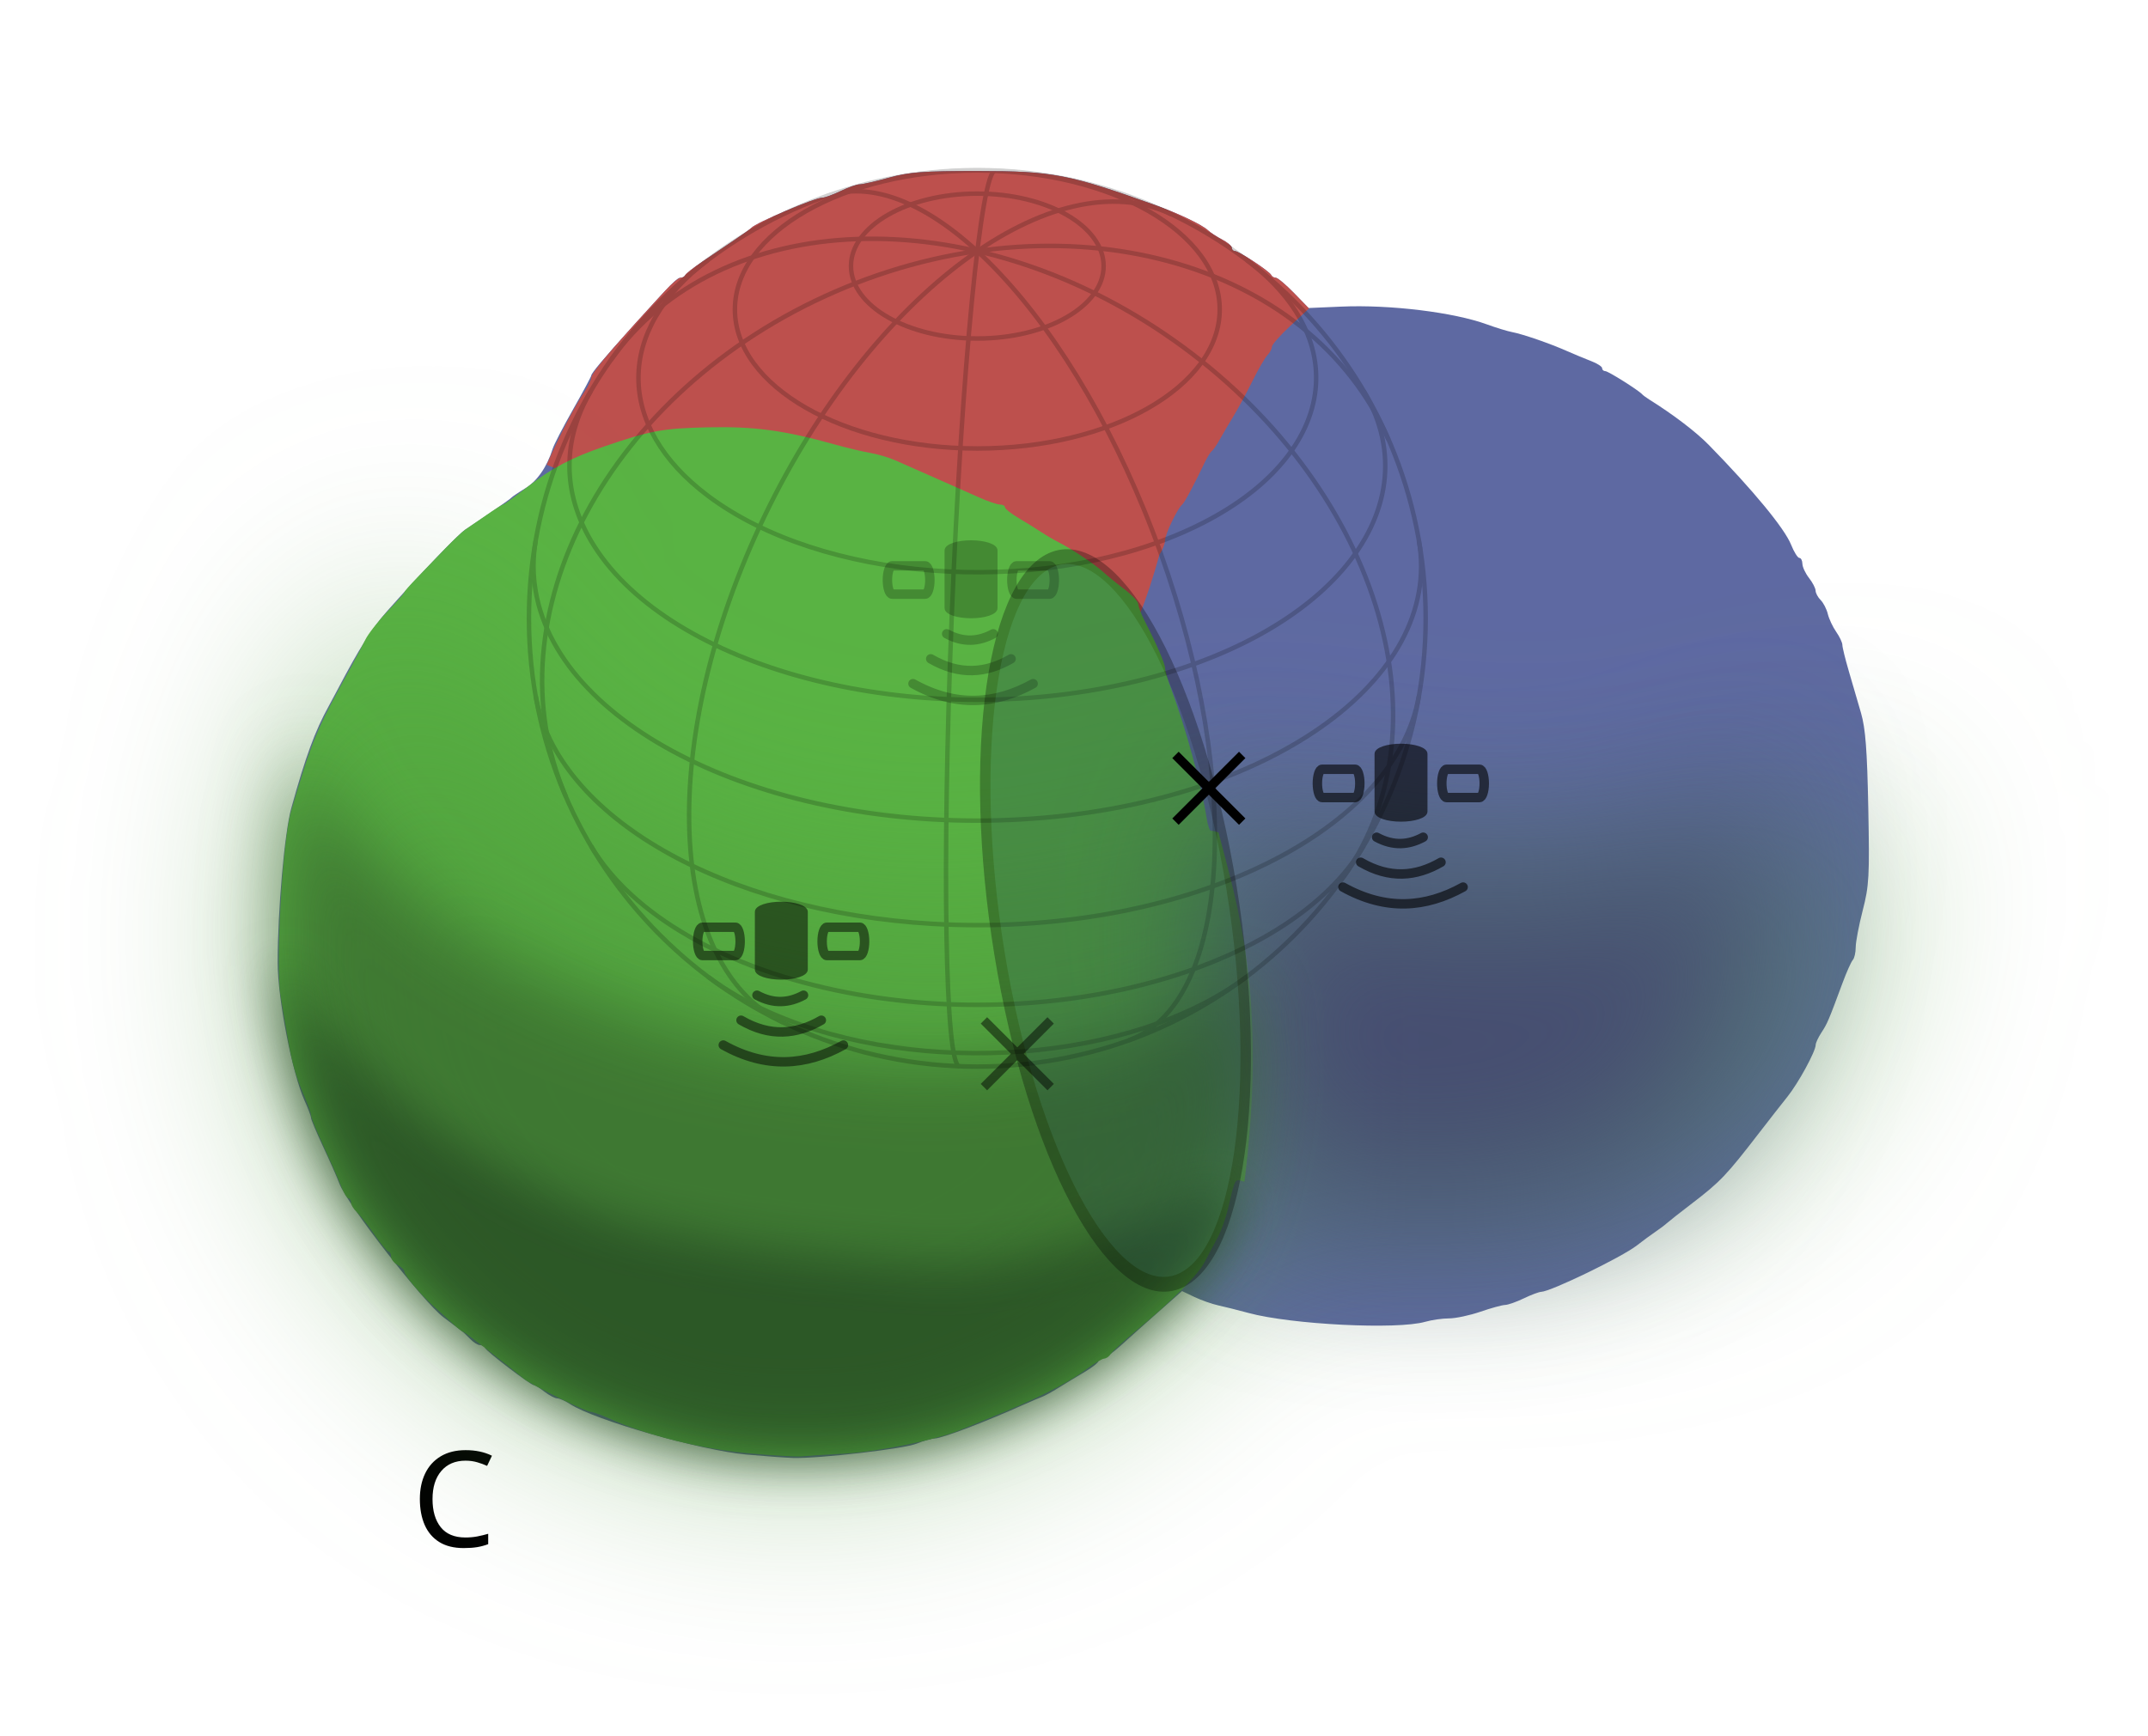
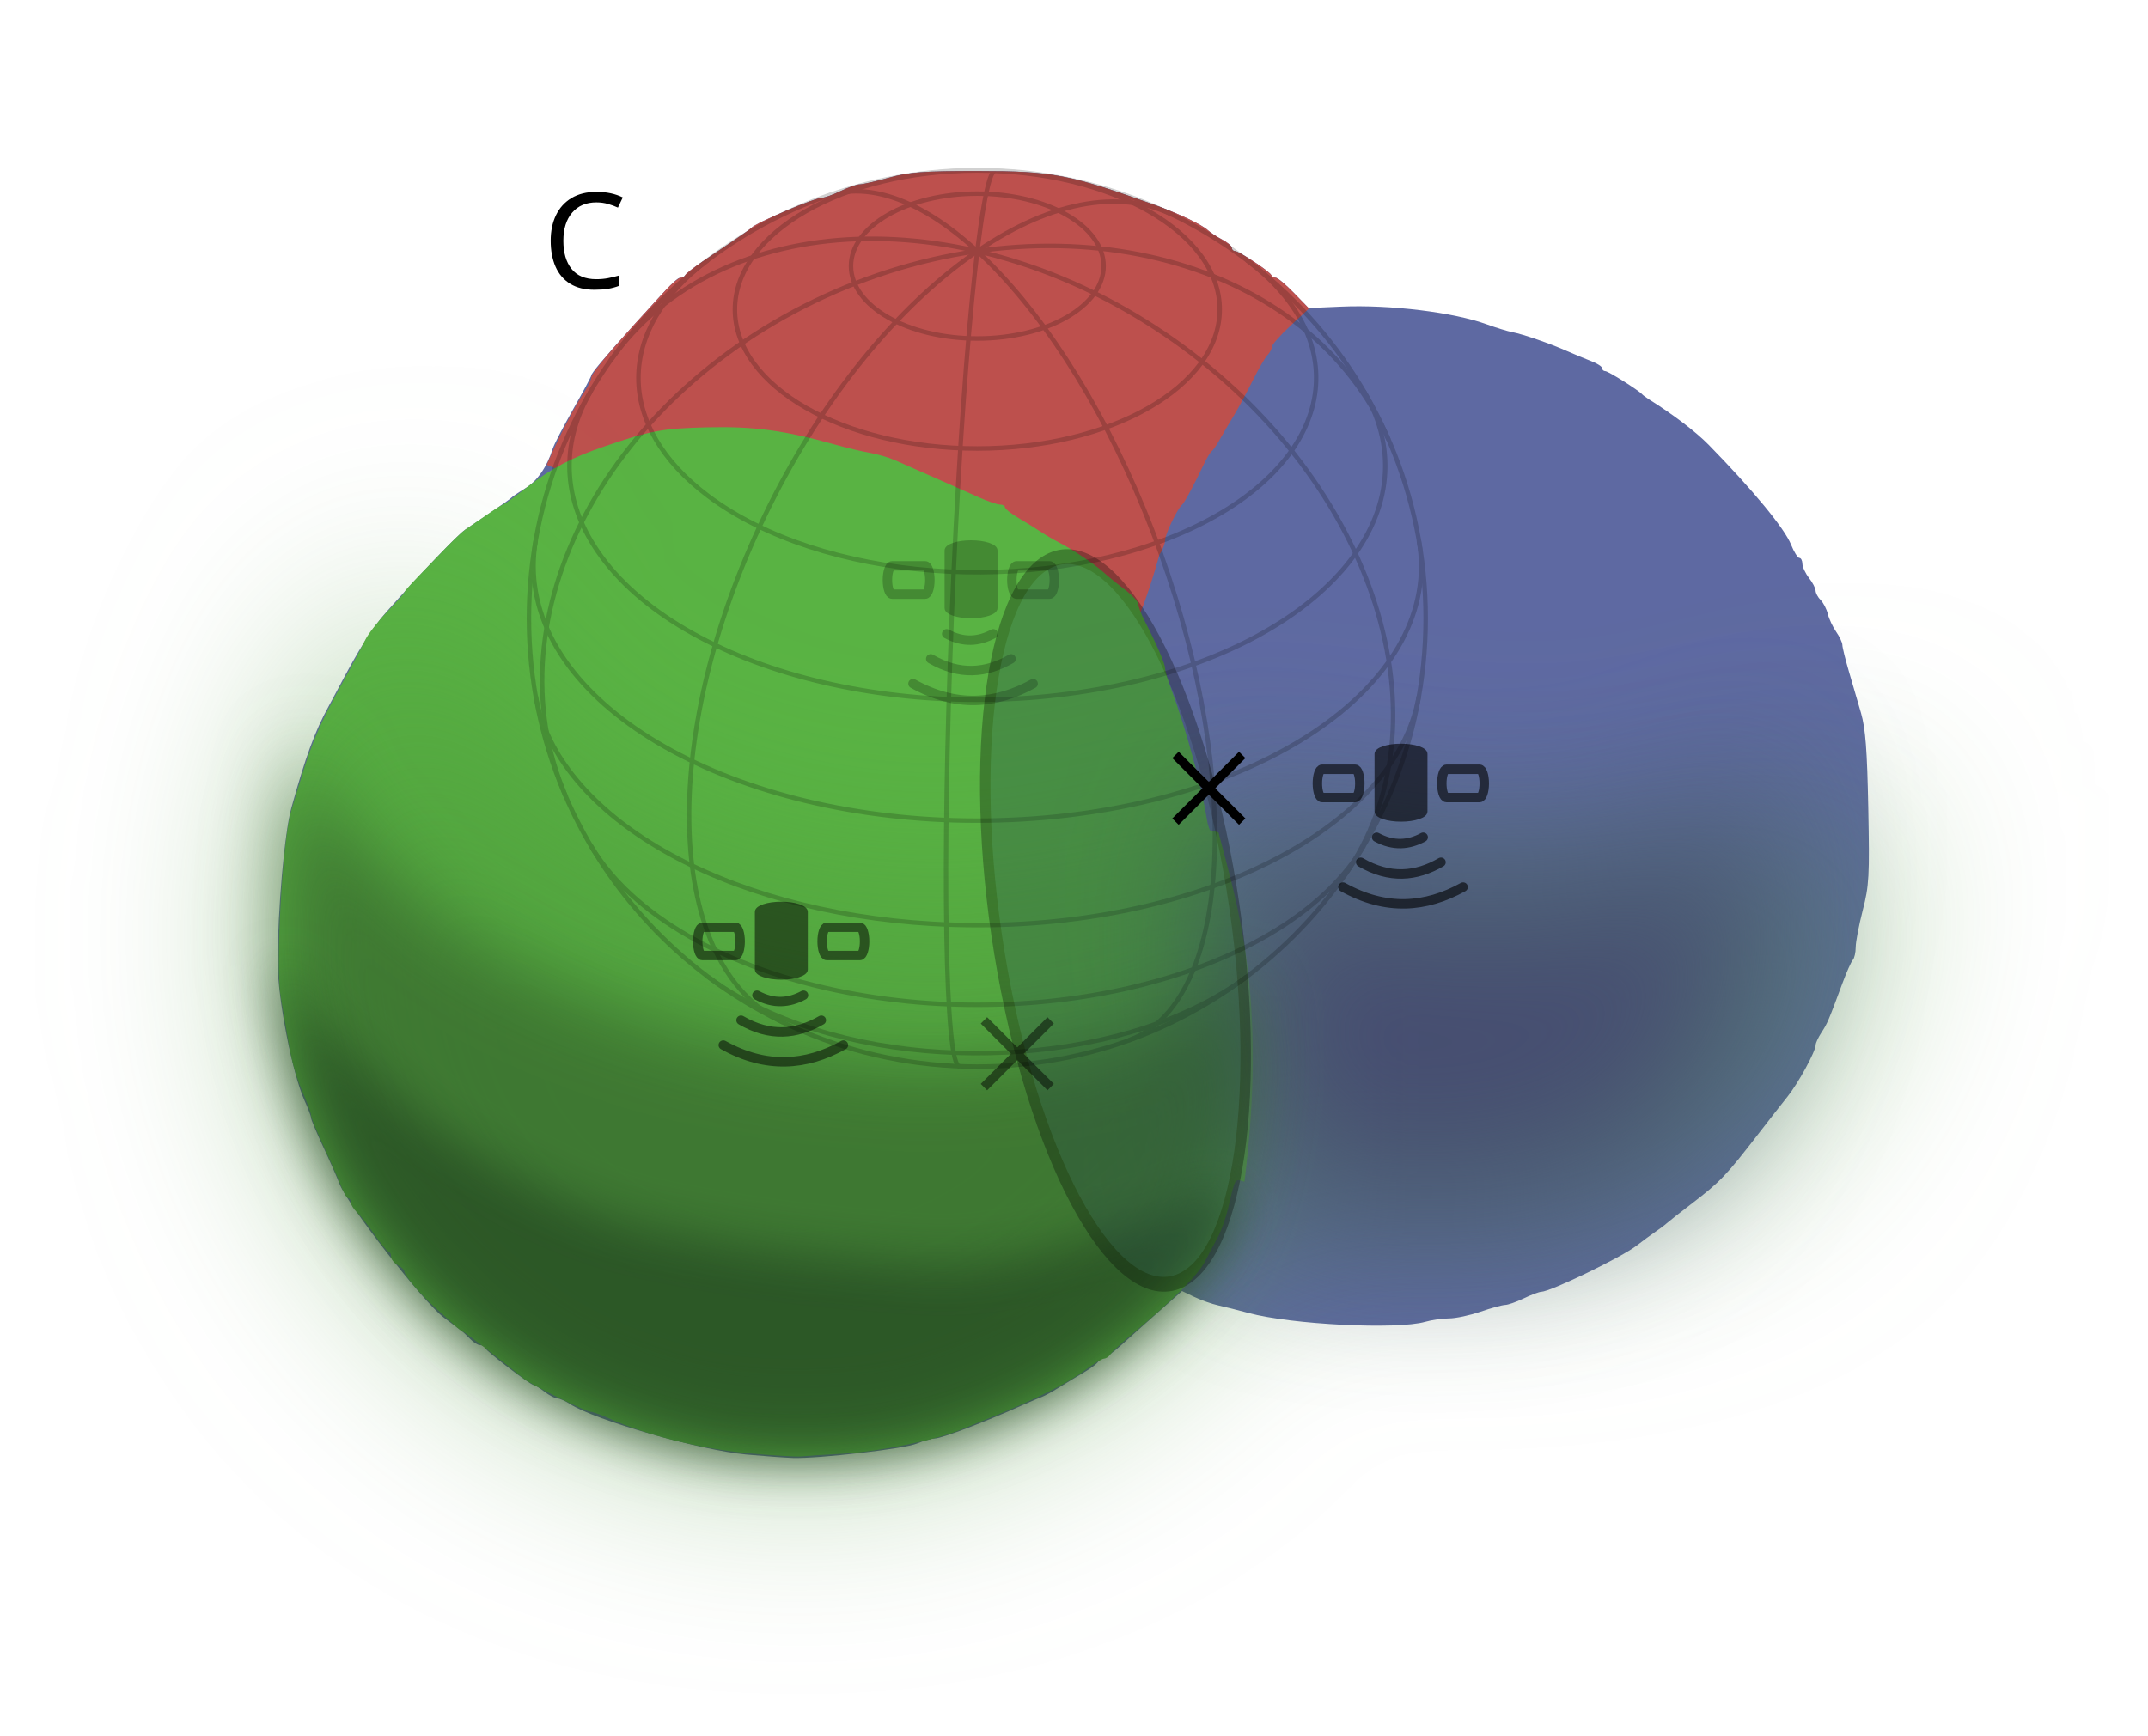
<svg xmlns="http://www.w3.org/2000/svg" width="643.829" height="520.25" id="svg2" version="1.1">
  <defs id="defs4">
    <marker orient="auto" refY="0" refX="0" id="Arrow1Lstart" style="overflow:visible">
      <path id="path3973" d="M 0,0 5,-5 -12.5,0 5,5 0,0 z" style="fill-rule:evenodd;stroke:#000000;stroke-width:1pt" transform="matrix(0.8,0,0,0.8,10,0)" />
    </marker>
    <marker orient="auto" refY="0" refX="0" id="Arrow1Lstart-4" style="overflow:visible">
      <path id="path3973-5" d="M 0,0 5,-5 -12.5,0 5,5 0,0 z" style="fill-rule:evenodd;stroke:#000000;stroke-width:1pt" transform="matrix(0.8,0,0,0.8,10,0)" />
    </marker>
    <marker orient="auto" refY="0" refX="0" id="Arrow1Lstart-7" style="overflow:visible">
      <path id="path3973-6" d="M 0,0 5,-5 -12.5,0 5,5 0,0 z" style="fill-rule:evenodd;stroke:#000000;stroke-width:1pt" transform="matrix(0.8,0,0,0.8,10,0)" />
    </marker>
    <filter id="filter3935" color-interpolation-filters="sRGB">
      <feGaussianBlur id="feGaussianBlur3937" stdDeviation="2" in="SourceAlpha" result="result0" />
      <feComposite id="feComposite3939" in2="result0" result="result3" operator="arithmetic" in="SourceGraphic" k2="1" k3="10" k1="0" k4="0" />
      <feComposite id="feComposite3941" in2="result3" operator="in" in="result3" result="result4" />
    </filter>
    <filter id="filter3927" color-interpolation-filters="sRGB">
      <feGaussianBlur id="feGaussianBlur3929" stdDeviation="2" in="SourceAlpha" result="result0" />
      <feComposite id="feComposite3931" in2="result0" result="result3" operator="arithmetic" in="SourceGraphic" k2="1" k3="10" k1="0" k4="0" />
      <feComposite id="feComposite3933" in2="result3" operator="in" in="result3" result="result4" />
    </filter>
    <filter id="filter3919" color-interpolation-filters="sRGB">
      <feGaussianBlur id="feGaussianBlur3921" stdDeviation="2" in="SourceAlpha" result="result0" />
      <feComposite id="feComposite3923" in2="result0" result="result3" operator="arithmetic" in="SourceGraphic" k2="1" k3="10" k1="0" k4="0" />
      <feComposite id="feComposite3925" in2="result3" operator="in" in="result3" result="result4" />
    </filter>
    <filter id="filter3908" color-interpolation-filters="sRGB">
      <feGaussianBlur id="feGaussianBlur3910" stdDeviation="2" in="SourceAlpha" result="result0" />
      <feComposite id="feComposite3912" in2="result0" result="result3" operator="arithmetic" in="SourceGraphic" k2="1" k3="10" k1="0" k4="0" />
      <feComposite id="feComposite3914" in2="result3" operator="in" in="result3" result="result4" />
    </filter>
    <filter id="filter3900" color-interpolation-filters="sRGB">
      <feGaussianBlur id="feGaussianBlur3902" stdDeviation="2" in="SourceAlpha" result="result0" />
      <feComposite id="feComposite3904" in2="result0" result="result3" operator="arithmetic" in="SourceGraphic" k2="1" k3="10" k1="0" k4="0" />
      <feComposite id="feComposite3906" in2="result3" operator="in" in="result3" result="result4" />
    </filter>
    <filter id="filter3866" color-interpolation-filters="sRGB">
      <feGaussianBlur id="feGaussianBlur3868" stdDeviation="2" in="SourceAlpha" result="result0" />
      <feComposite id="feComposite3870" in2="result0" result="result3" operator="arithmetic" in="SourceGraphic" k2="1" k3="10" k1="0" k4="0" />
      <feComposite id="feComposite3872" in2="result3" operator="in" in="result3" result="result4" />
    </filter>
    <marker orient="auto" refY="0" refX="0" id="Arrow1Lstart-1" style="overflow:visible">
      <path id="path3973-8" d="M 0,0 5,-5 -12.5,0 5,5 0,0 z" style="fill-rule:evenodd;stroke:#000000;stroke-width:1pt" transform="matrix(0.8,0,0,0.8,10,0)" />
    </marker>
    <filter id="filter3866-7" color-interpolation-filters="sRGB">
      <feGaussianBlur id="feGaussianBlur3868-4" stdDeviation="2" in="SourceAlpha" result="result0" />
      <feComposite id="feComposite3870-2" in2="result0" result="result3" operator="arithmetic" in="SourceGraphic" k2="1" k3="10" k1="0" k4="0" />
      <feComposite id="feComposite3872-7" in2="result3" operator="in" in="result3" result="result4" />
    </filter>
    <filter id="filter3919-7" color-interpolation-filters="sRGB">
      <feGaussianBlur id="feGaussianBlur3921-9" stdDeviation="2" in="SourceAlpha" result="result0" />
      <feComposite id="feComposite3923-3" in2="result0" result="result3" operator="arithmetic" in="SourceGraphic" k2="1" k3="10" k1="0" k4="0" />
      <feComposite id="feComposite3925-1" in2="result3" operator="in" in="result3" result="result4" />
    </filter>
    <filter id="filter3927-9" color-interpolation-filters="sRGB">
      <feGaussianBlur id="feGaussianBlur3929-8" stdDeviation="2" in="SourceAlpha" result="result0" />
      <feComposite id="feComposite3931-6" in2="result0" result="result3" operator="arithmetic" in="SourceGraphic" k2="1" k3="10" k1="0" k4="0" />
      <feComposite id="feComposite3933-5" in2="result3" operator="in" in="result3" result="result4" />
    </filter>
    <filter id="filter3935-0" color-interpolation-filters="sRGB">
      <feGaussianBlur id="feGaussianBlur3937-2" stdDeviation="2" in="SourceAlpha" result="result0" />
      <feComposite id="feComposite3939-8" in2="result0" result="result3" operator="arithmetic" in="SourceGraphic" k2="1" k3="10" k1="0" k4="0" />
      <feComposite id="feComposite3941-6" in2="result3" operator="in" in="result3" result="result4" />
    </filter>
    <filter id="filter3908-0" color-interpolation-filters="sRGB">
      <feGaussianBlur id="feGaussianBlur3910-2" stdDeviation="2" in="SourceAlpha" result="result0" />
      <feComposite id="feComposite3912-4" in2="result0" result="result3" operator="arithmetic" in="SourceGraphic" k2="1" k3="10" k1="0" k4="0" />
      <feComposite id="feComposite3914-8" in2="result3" operator="in" in="result3" result="result4" />
    </filter>
    <filter id="filter3900-6" color-interpolation-filters="sRGB">
      <feGaussianBlur id="feGaussianBlur3902-5" stdDeviation="2" in="SourceAlpha" result="result0" />
      <feComposite id="feComposite3904-0" in2="result0" result="result3" operator="arithmetic" in="SourceGraphic" k2="1" k3="10" k1="0" k4="0" />
      <feComposite id="feComposite3906-9" in2="result3" operator="in" in="result3" result="result4" />
    </filter>
    <marker orient="auto" refY="0" refX="0" id="Arrow1Lstart-6" style="overflow:visible">
      <path id="path3973-1" d="M 0,0 5,-5 -12.5,0 5,5 0,0 z" style="fill-rule:evenodd;stroke:#000000;stroke-width:1pt" transform="matrix(0.8,0,0,0.8,10,0)" />
    </marker>
    <filter id="filter8289" x="-0.154" width="1.309" y="-0.245" height="1.491" color-interpolation-filters="sRGB">
      <feGaussianBlur stdDeviation="30.657" id="feGaussianBlur8291" />
    </filter>
    <filter id="filter8321" x="-0.091" width="1.182" y="-0.125" height="1.251" color-interpolation-filters="sRGB">
      <feGaussianBlur stdDeviation="10.962" id="feGaussianBlur8323" />
    </filter>
    <filter id="filter8329" x="-0.06" width="1.12" y="-0.115" height="1.23" color-interpolation-filters="sRGB">
      <feGaussianBlur stdDeviation="7.126" id="feGaussianBlur8331" />
    </filter>
    <filter id="filter8349" x="-0.314" width="1.628" y="-0.474" height="1.948" color-interpolation-filters="sRGB">
      <feGaussianBlur stdDeviation="25.838" id="feGaussianBlur8351" />
    </filter>
  </defs>
  <g id="layer1" transform="translate(-25.10006,-194.3638)">
-     <flowRoot xml:space="preserve" id="flowRoot4361" style="font-size:40px;font-style:normal;font-weight:normal;line-height:125%;letter-spacing:0px;word-spacing:0px;fill:#000000;fill-opacity:1;stroke:none;font-family:Sans" transform="translate(211.7233,120.3415)">
+     <flowRoot xml:space="preserve" id="flowRoot4361" style="font-size:40px;font-style:normal;font-weight:normal;line-height:125%;letter-spacing:0px;word-spacing:0px;fill:#000000;fill-opacity:1;stroke:none;font-family:Sans" transform="translate(49.46506,494.8876)">
      <flowRegion id="flowRegion4363">
        <rect id="rect4365" width="49.718" height="84.138" x="51.63" y="73.3" />
      </flowRegion>
      <flowPara id="flowPara4367">A</flowPara>
    </flowRoot>
    <flowRoot xml:space="preserve" id="flowRoot4369" style="font-size:40px;font-style:normal;font-weight:normal;line-height:125%;letter-spacing:0px;word-spacing:0px;fill:#000000;fill-opacity:1;stroke:none;font-family:Sans" transform="translate(-87.88988,200.1185)">
      <flowRegion id="flowRegion4371">
        <rect id="rect4373" width="63.104" height="78.401" x="653.983" y="96.246" />
      </flowRegion>
      <flowPara id="flowPara4375">B</flowPara>
    </flowRoot>
-     <text xml:space="preserve" style="font-size:40px;font-style:normal;font-weight:normal;line-height:125%;letter-spacing:0px;word-spacing:0px;fill:#000000;fill-opacity:1;stroke:none;font-family:Sans" x="148.509" y="658.083" id="text4377">
-       <tspan id="tspan4379" x="148.509" y="658.083">C</tspan>
+     <text xml:space="preserve" style="font-size:40px;font-style:normal;font-weight:normal;line-height:125%;letter-spacing:0px;word-spacing:0px;fill:#000000;fill-opacity:1;stroke:none;font-family:Sans" x="187.721" y="280.833" id="text4377">
+       <tspan id="tspan4379" x="187.721" y="280.833">C</tspan>
    </text>
    <path id="path8281" d="m 248.82,630.451 c -13.775,-1.247 -45.544,-10.341 -52.851,-15.129 -1.418,-0.929 -3.157,-1.699 -3.863,-1.712 -0.707,-0.012 -2.41,-0.902 -3.785,-1.978 -1.375,-1.076 -2.814,-1.966 -3.197,-1.978 -1.006,-0.032 -14.24,-10.115 -14.636,-11.151 -0.183,-0.479 -0.871,-0.871 -1.528,-0.871 -0.657,0 -1.938,-0.787 -2.846,-1.75 -0.909,-0.963 -2.246,-2.2 -2.973,-2.75 -0.727,-0.55 -3.02,-2.269 -5.096,-3.82 -5.997,-4.481 -28.93,-33.926 -31.211,-40.074 -0.634,-1.708 -2.809,-6.65 -4.833,-10.981 -2.024,-4.331 -3.68,-8.274 -3.68,-8.761 0,-0.487 -0.866,-2.794 -1.925,-5.125 -3.675,-8.094 -8.075,-30.652 -8.075,-41.394 0,-15.74 2.049,-38.98 4.087,-46.345 4.228,-15.284 7.123,-23.178 11.183,-30.5 0.61,-1.1 1.936,-3.575 2.946,-5.5 6.15,-11.718 10.053,-17.907 14.386,-22.811 9.547,-10.806 21.469,-23.252 23.649,-24.689 6.077,-4.007 13.333,-9.03 13.749,-9.518 0.275,-0.323 2.201,-1.621 4.281,-2.885 3.51,-2.133 6.493,-6.461 8.151,-11.825 0.379,-1.226 3.137,-6.551 6.128,-11.834 2.992,-5.282 5.439,-9.839 5.439,-10.127 0,-0.691 3.706,-5.091 12.379,-14.698 11.851,-13.127 13.315,-14.612 14.405,-14.612 0.577,0 1.199,-0.356 1.382,-0.791 0.183,-0.435 2.471,-2.235 5.083,-4 2.612,-1.765 6.888,-4.648 9.5,-6.407 2.612,-1.759 4.975,-3.453 5.25,-3.763 1.329,-1.503 19.044,-9.038 21.248,-9.038 0.757,0 3.24,-0.9 5.516,-2 2.277,-1.1 4.842,-2 5.7,-2 0.859,0 4.809,-0.9 8.778,-2 6.091,-1.688 10.263,-1.998 26.737,-1.987 22.364,0.015 27.197,0.944 53.02,10.196 6.955,2.492 14.102,5.902 15.845,7.559 0.74,0.703 2.652,1.955 4.25,2.781 1.598,0.826 2.905,1.941 2.905,2.477 0,0.536 0.427,0.974 0.95,0.974 1.179,0 10.427,6.126 10.883,7.209 0.183,0.435 0.786,0.791 1.339,0.791 0.553,0 2.991,2.042 5.417,4.539 l 4.411,4.539 9.75,-0.422 c 14.711,-0.637 33.723,1.683 43.75,5.34 2.75,1.003 6.125,2.036 7.5,2.295 3.213,0.607 11.378,3.429 16.5,5.704 2.2,0.977 5.463,2.333 7.25,3.012 1.788,0.68 3.25,1.631 3.25,2.114 0,0.483 0.427,0.879 0.95,0.879 0.872,0 9.895,5.674 11.05,6.948 0.275,0.303 1.22,1.002 2.1,1.552 7.203,4.502 14.071,9.739 17.874,13.631 13.295,13.604 22.698,25.011 24.66,29.913 0.871,2.176 1.984,3.956 2.474,3.956 0.49,0 0.901,0.787 0.914,1.75 0.012,0.963 0.902,2.875 1.978,4.25 1.076,1.375 1.966,3.095 1.978,3.821 0.012,0.727 0.697,1.996 1.521,2.82 0.824,0.824 1.79,2.705 2.146,4.179 0.356,1.474 1.482,3.875 2.502,5.334 1.02,1.46 1.854,3.228 1.854,3.929 0,0.701 0.867,4.232 1.927,7.846 1.06,3.614 2.709,9.271 3.664,12.571 1.342,4.633 1.838,11.125 2.177,28.5 0.401,20.481 0.251,23.233 -1.664,30.667 -1.157,4.492 -2.104,9.464 -2.104,11.05 0,1.586 -0.395,3.311 -0.877,3.833 -0.483,0.522 -1.877,3.65 -3.099,6.95 -4.157,11.225 -4.524,12.09 -6.274,14.76 -0.962,1.469 -1.749,3.151 -1.749,3.738 0,1.925 -5.167,11.416 -8.44,15.502 -1.762,2.2 -5.631,7.15 -8.598,11 -9.698,12.586 -11.57,14.553 -19.963,20.969 -3.575,2.733 -7.007,5.433 -7.627,6 -0.62,0.567 -2.133,1.706 -3.363,2.531 -1.23,0.825 -3.749,2.68 -5.599,4.122 -4.494,3.503 -25.793,13.831 -28.69,13.912 -0.671,0.019 -3.02,0.903 -5.22,1.966 -2.2,1.063 -4.717,1.947 -5.593,1.966 -0.876,0.019 -4.209,0.934 -7.407,2.034 -3.197,1.1 -7.433,2 -9.413,2 -1.98,0 -5.172,0.455 -7.093,1.011 -8.383,2.426 -40.13,0.844 -52.993,-2.642 -3.025,-0.82 -7.075,-1.835 -9,-2.256 -1.925,-0.421 -5.171,-1.563 -7.213,-2.536 l -3.713,-1.77 -7.178,6.346 c -3.948,3.491 -9.027,8.028 -11.287,10.084 -2.26,2.056 -4.672,3.743 -5.359,3.75 -0.688,0.007 -1.25,0.38 -1.25,0.828 0,0.449 -1.855,1.911 -4.121,3.25 -2.267,1.339 -5.754,3.456 -7.75,4.705 -1.996,1.249 -4.304,2.51 -5.129,2.802 -0.825,0.292 -3.3,1.343 -5.5,2.334 -11.275,5.083 -24.435,10.092 -26.511,10.092 -0.959,0 -3.424,0.702 -5.476,1.559 -3.697,1.545 -29.316,4.509 -37.013,4.282 -2.2,-0.065 -8.5,-0.525 -14,-1.023 z" style="fill:#5e69a2" />
    <path id="path8279" d="m 188.963,333.714 c 4.098,-9.308 8.158,-17.131 11.567,-22.291 0.985,-1.49 1.79,-3.251 1.79,-3.914 0,-0.662 2.794,-4.393 6.209,-8.29 5.851,-6.677 7.572,-8.587 16.078,-17.836 1.897,-2.062 3.92,-3.75 4.497,-3.75 0.577,0 1.199,-0.356 1.382,-0.791 0.183,-0.435 2.471,-2.235 5.083,-4 2.612,-1.765 6.888,-4.648 9.5,-6.407 2.612,-1.759 4.975,-3.453 5.25,-3.763 1.329,-1.503 19.044,-9.038 21.248,-9.038 0.757,0 3.24,-0.9 5.516,-2 2.277,-1.1 4.842,-2 5.7,-2 0.859,0 4.809,-0.9 8.778,-2 6.091,-1.688 10.263,-1.998 26.737,-1.987 22.364,0.015 27.197,0.944 53.02,10.196 6.955,2.492 14.102,5.902 15.845,7.559 0.74,0.703 2.652,1.955 4.25,2.781 1.598,0.826 2.905,1.941 2.905,2.477 0,0.536 0.427,0.974 0.95,0.974 1.179,0 10.427,6.126 10.883,7.209 0.183,0.435 0.786,0.791 1.339,0.791 0.553,0 3.021,2.073 5.484,4.607 l 4.478,4.607 -5.567,5.181 c -3.062,2.85 -5.567,5.694 -5.567,6.321 0,0.627 -0.587,1.735 -1.305,2.462 -0.718,0.727 -2.756,4.246 -4.529,7.821 -1.773,3.575 -4.324,8.3 -5.669,10.5 -1.345,2.2 -3.195,5.35 -4.111,7 -0.916,1.65 -2.002,3.225 -2.414,3.5 -0.411,0.275 -1.491,2.075 -2.4,4 -2.786,5.902 -5.776,11.474 -6.441,12 -1.381,1.093 -5.132,8.886 -5.132,10.664 0,1.04 -0.748,2.959 -1.662,4.264 C 341.593,473.36 280.425,370.266 188.963,333.714 z" style="fill:#bd504d" />
    <path id="path8277" d="m 249.82,630.101 c -14.648,-1.332 -30.809,-5.36 -42.277,-10.537 -2.352,-1.062 -4.827,-1.937 -5.5,-1.946 -1.404,-0.017 -17.885,-8.191 -19.891,-9.865 -5.259,-4.39 -17.827,-14.121 -18.238,-14.121 -0.277,0 -1.583,-1.012 -2.901,-2.25 -1.318,-1.238 -3.926,-3.615 -5.795,-5.282 -4.089,-3.649 -8.898,-9.343 -8.898,-10.535 0,-0.474 -0.9,-1.344 -2,-1.932 -1.1,-0.589 -2,-1.73 -2,-2.535 0,-0.806 -0.338,-1.486 -0.75,-1.512 -0.412,-0.026 -2.325,-2.331 -4.25,-5.124 -1.925,-2.792 -4.287,-5.796 -5.25,-6.675 -0.963,-0.879 -1.75,-2.174 -1.75,-2.876 0,-0.703 -0.34,-1.278 -0.756,-1.278 -0.416,0 -1.336,-1.462 -2.045,-3.25 -1.243,-3.133 -2.393,-5.753 -7.039,-16.027 -1.188,-2.627 -2.16,-5.22 -2.16,-5.761 0,-0.541 -0.83,-2.892 -1.845,-5.223 -2.647,-6.081 -3.878,-10.352 -5.113,-17.739 -0.598,-3.575 -1.565,-9.262 -2.15,-12.637 -1.564,-9.028 0.57,-46.681 3.137,-55.363 6.457,-21.831 7.375,-24.041 18.08,-43.5 1.513,-2.75 3.398,-6.35 4.189,-8 0.791,-1.65 3.748,-5.43 6.571,-8.399 2.823,-2.969 5.132,-5.592 5.132,-5.828 0,-0.236 1.688,-2.166 3.75,-4.289 2.062,-2.123 5.828,-6.025 8.367,-8.672 2.539,-2.647 5.306,-5.262 6.148,-5.812 0.842,-0.55 3.624,-2.462 6.183,-4.25 2.559,-1.788 4.868,-3.25 5.131,-3.25 0.263,0 3.495,-2.341 7.182,-5.202 7.387,-5.733 13.19,-8.797 23.147,-12.222 13.796,-4.745 17.516,-5.431 31.093,-5.732 13.866,-0.307 22.897,0.917 38,5.149 3.575,1.002 8.3,2.125 10.5,2.497 2.2,0.372 5.575,1.36 7.5,2.197 3.497,1.52 8.957,3.933 16.5,7.293 2.2,0.98 6.15,2.735 8.777,3.901 2.627,1.166 5.44,2.119 6.25,2.119 0.81,0 1.473,0.367 1.473,0.816 0,0.449 1.852,1.911 4.116,3.25 2.264,1.339 5.301,3.222 6.75,4.185 1.449,0.963 3.759,2.318 5.134,3.012 3.883,1.959 11.122,6.772 13.421,8.925 1.143,1.07 3.977,3.379 6.298,5.129 2.32,1.751 4.233,3.797 4.25,4.547 0.017,0.75 0.871,3 1.897,5 3.645,7.101 6.134,12.874 6.134,14.226 0,0.754 0.851,3.63 1.891,6.39 4.187,11.117 9.011,28.751 10.601,38.755 0.327,2.055 0.912,3.671 1.301,3.591 0.389,-0.08 1.382,0.152 2.207,0.515 5.718,21.881 14.674,49.364 7.786,104.677 -3,-0.905 -2.704,-1.386 -4.91,7.981 -0.713,3.025 -2.177,7.075 -3.254,9 -1.077,1.925 -2.75,5.075 -3.717,7 -1.936,3.853 -9.624,11.585 -20.404,20.522 -3.85,3.192 -7.36,6.405 -7.8,7.14 -0.44,0.735 -1.34,1.367 -2,1.403 -0.66,0.036 -3.225,1.595 -5.7,3.463 -5.252,3.964 -15.116,8.889 -29,14.479 -3.025,1.218 -6.895,2.8 -8.599,3.515 -6.847,2.873 -24.54,6.47 -34.468,7.007 -5.738,0.311 -11.558,0.69 -12.933,0.842 -1.375,0.152 -8.35,-0.255 -15.5,-0.905 z" style="fill:#59b343" />
    <path id="path8275" d="m 249.82,630.101 c -14.648,-1.332 -30.809,-5.36 -42.277,-10.537 -2.352,-1.062 -4.827,-1.937 -5.5,-1.946 -1.404,-0.017 -17.885,-8.191 -19.891,-9.865 -5.259,-4.39 -17.827,-14.121 -18.238,-14.121 -0.277,0 -1.583,-1.012 -2.901,-2.25 -1.318,-1.238 -3.926,-3.615 -5.795,-5.282 -4.089,-3.649 -8.898,-9.343 -8.898,-10.535 0,-0.474 -0.9,-1.344 -2,-1.932 -1.1,-0.589 -2,-1.73 -2,-2.535 0,-0.806 -0.338,-1.486 -0.75,-1.512 -0.412,-0.026 -2.325,-2.331 -4.25,-5.124 -1.925,-2.792 -4.287,-5.796 -5.25,-6.675 -0.963,-0.879 -1.75,-2.174 -1.75,-2.876 0,-0.703 -0.34,-1.278 -0.756,-1.278 -0.416,0 -1.336,-1.462 -2.045,-3.25 -1.243,-3.133 -2.393,-5.753 -7.039,-16.027 -1.188,-2.627 -2.16,-5.22 -2.16,-5.761 0,-0.541 -0.83,-2.892 -1.845,-5.223 -2.647,-6.081 -3.878,-10.352 -5.113,-17.739 -0.598,-3.575 -1.565,-9.262 -2.15,-12.637 -1.571,-9.067 0.57,-46.698 3.15,-55.363 5.963,-20.03 8.269,-25.887 14.567,-37 1.403,-2.475 3.867,-7.005 5.477,-10.067 2.728,-5.189 7.87,-11.831 14.938,-19.295 12.982,-13.711 17.163,-17.933 16.476,-16.638 -0.438,0.825 -1.553,2.4 -2.479,3.5 -6.596,7.842 -9.388,18.682 -7.537,29.27 1.114,6.372 5.757,17.342 7.645,18.064 0.48,0.183 0.872,0.908 0.872,1.609 0,1.551 16.351,18.557 17.842,18.557 0.582,0 1.419,0.57 1.859,1.267 0.44,0.697 4.175,3.463 8.3,6.147 4.125,2.684 8.719,5.714 10.21,6.733 1.49,1.019 3.29,1.863 4,1.875 0.71,0.012 2.415,0.902 3.79,1.978 1.375,1.076 3.175,1.967 4,1.982 0.825,0.014 2.973,0.924 4.774,2.022 1.801,1.098 3.758,1.996 4.349,1.996 0.591,0 2.493,0.647 4.226,1.438 8.069,3.682 26.553,8.882 45.151,12.702 9.757,2.004 13.994,2.264 37.5,2.298 24.462,0.036 27.269,-0.143 36.5,-2.327 11.681,-2.764 18.694,-5.179 27,-9.296 12.26,-6.077 15.506,-8.727 14.868,-12.134 -0.343,-1.828 -0.278,-1.885 0.401,-0.357 0.445,1.003 1.125,1.803 1.51,1.777 0.385,-0.026 1.268,0.167 1.961,0.427 1.583,0.595 9.84,2.959 15.761,4.513 34.838,9.143 64.622,11.995 99,9.482 10.725,-0.784 21.975,-2.117 25,-2.963 3.025,-0.845 6.485,-1.542 7.688,-1.549 6.44,-0.035 27.823,-9.026 34.721,-14.599 1.7,-1.373 4.1,-3.266 5.335,-4.205 1.234,-0.939 3.013,-3.254 3.953,-5.145 l 1.709,-3.437 0.87,3.357 c 2.15,8.298 -0.576,39.181 -4.46,50.517 -2.279,6.652 -3.916,11.102 -4.782,13 -0.502,1.1 -2.548,5.825 -4.547,10.5 -1.999,4.675 -4.051,8.928 -4.56,9.45 -0.509,0.522 -0.926,1.585 -0.926,2.361 0,3.059 -11.926,16.067 -19,20.726 -2.475,1.63 -4.983,3.413 -5.574,3.963 -0.591,0.55 -3.516,2.066 -6.5,3.37 -2.984,1.303 -7.226,3.166 -9.426,4.139 -4.004,1.77 -16.166,4.939 -26.5,6.905 -17.309,3.293 -46.5,3.36 -66.5,0.153 -3.3,-0.529 -9.6,-1.476 -14,-2.104 -8.29,-1.183 -15.034,-2.533 -19.714,-3.944 -3,-0.905 -2.704,-1.386 -4.91,7.981 -0.713,3.025 -2.177,7.075 -3.254,9 -1.077,1.925 -2.75,5.075 -3.717,7 -1.936,3.853 -9.624,11.585 -20.404,20.522 -3.85,3.192 -7.36,6.405 -7.8,7.14 -0.44,0.735 -1.34,1.367 -2,1.403 -0.66,0.036 -3.225,1.595 -5.7,3.463 -5.252,3.964 -15.116,8.889 -29,14.479 -3.025,1.218 -6.895,2.8 -8.599,3.515 -6.847,2.873 -24.54,6.47 -34.468,7.007 -5.738,0.311 -11.558,0.69 -12.933,0.842 -1.375,0.152 -8.35,-0.255 -15.5,-0.905 z M 188.054,336.509 c 0.678,-0.683 1.485,-0.991 1.793,-0.683 0.308,0.308 -0.247,0.867 -1.233,1.243 -1.425,0.543 -1.54,0.428 -0.56,-0.56 z m 8.267,-4.269 c 0,-0.216 0.698,-0.661 1.552,-0.989 0.89,-0.341 1.291,-0.174 0.941,0.393 -0.587,0.95 -2.493,1.405 -2.493,0.596 z" style="opacity:0.5;fill:#4a9439;filter:url(#filter8289)" />
    <path id="path8273" d="m 395.909,489.4 c -0.373,-2.347 -1.068,-7.658 -1.545,-11.803 -1.171,-10.192 -3.928,-24.938 -5.538,-29.624 -1.411,-4.105 -1.055,-6.027 0.833,-4.494 1.079,0.876 5.515,2.259 16.661,5.192 34.69,9.13 64.626,11.999 99,9.485 10.725,-0.784 21.975,-2.117 25,-2.963 3.025,-0.845 6.485,-1.542 7.688,-1.549 6.44,-0.035 27.823,-9.026 34.721,-14.599 1.7,-1.373 4.1,-3.266 5.335,-4.205 1.234,-0.939 3.013,-3.254 3.953,-5.145 l 1.709,-3.437 0.87,3.357 c 2.15,8.298 -0.576,39.181 -4.46,50.517 -2.279,6.652 -3.916,11.102 -4.782,13 -0.502,1.1 -2.548,5.825 -4.547,10.5 -1.999,4.675 -4.051,8.928 -4.56,9.45 -0.509,0.522 -0.926,1.585 -0.926,2.361 0,3.059 -11.926,16.067 -19,20.726 -2.475,1.63 -4.983,3.413 -5.574,3.963 -0.591,0.55 -3.516,2.066 -6.5,3.37 -2.984,1.303 -7.226,3.166 -9.426,4.139 -4.004,1.77 -16.166,4.939 -26.5,6.905 -17.309,3.293 -46.5,3.36 -66.5,0.153 -3.3,-0.529 -9.6,-1.476 -14,-2.104 -8.29,-1.183 -15.034,-2.533 -19.714,-3.944 1.736,-33.107 2.181,-47.465 -2.197,-59.253 z" style="fill:#464d71;filter:url(#filter8349)" transform="matrix(0.8556266,0,0,1,56.13617,0)" />
    <path id="path8271" d="m 245.32,623.621 c -4.675,-0.476 -10.3,-1.373 -12.5,-1.993 -2.2,-0.62 -5.575,-1.513 -7.5,-1.984 -4.357,-1.065 -12.162,-3.788 -17.739,-6.187 -2.332,-1.003 -4.602,-1.824 -5.045,-1.824 -1.679,0 -18.879,-8.89 -20.14,-10.41 -0.726,-0.875 -1.677,-1.59 -2.113,-1.59 -0.436,0 -1.843,-0.88 -3.128,-1.955 -1.284,-1.075 -7.06,-5.657 -12.835,-10.181 -5.775,-4.524 -11.162,-9.157 -11.97,-10.295 -0.809,-1.138 -2.496,-3.101 -3.75,-4.364 -1.254,-1.262 -2.28,-2.625 -2.28,-3.028 0,-0.403 -0.787,-1.452 -1.75,-2.331 -0.963,-0.879 -3.325,-3.883 -5.25,-6.675 -1.925,-2.792 -3.837,-5.098 -4.25,-5.124 -0.412,-0.026 -0.75,-0.699 -0.75,-1.497 0,-0.798 -0.567,-1.81 -1.26,-2.25 -1.49,-0.946 -6.74,-8.858 -6.74,-10.157 0,-1.027 -4.415,-11.311 -6.567,-15.297 -0.788,-1.46 -1.433,-3.288 -1.433,-4.062 0,-0.774 -0.853,-3.18 -1.896,-5.346 -1.74,-3.616 -4.386,-14.853 -7.048,-29.938 -1.57,-8.896 0.465,-45.906 2.996,-54.5 1.053,-3.575 2.709,-9.2 3.681,-12.5 l 1.766,-6 0.531,6 c 0.292,3.3 1.305,7.44 2.25,9.2 0.945,1.76 1.719,3.739 1.719,4.397 0,3.665 33.874,37.903 37.5,37.903 0.34,0 2.278,1.334 4.309,2.965 3.251,2.611 13.955,8.773 21.191,12.198 12.502,5.918 19.27,8.836 20.493,8.836 0.8,0 3.378,0.839 5.731,1.864 6.43,2.802 13.745,5.201 18.777,6.158 2.475,0.471 6.75,1.504 9.5,2.296 13.087,3.768 44.911,7.7 62.231,7.688 19.515,-0.013 46.673,-3.831 57.652,-8.104 2.686,-1.045 5.438,-1.901 6.117,-1.901 1.873,0 11.653,-4.125 14.654,-6.182 1.46,-1 3.372,-1.818 4.25,-1.818 0.878,0 1.596,-0.395 1.596,-0.879 0,-0.483 1.388,-1.454 3.085,-2.157 1.697,-0.703 3.743,-1.936 4.548,-2.74 2.143,-2.143 2.809,-0.835 3.367,6.607 l 0.5,6.669 c -0.693,9.206 -0.417,13.605 0.83,5.458 l -1.228,13.271 c -1.7,18.378 -5.332,34.189 -9.136,39.771 -0.937,1.375 -2.002,3.464 -2.368,4.642 -0.365,1.178 -5.298,6.578 -10.96,12 -13.302,12.736 -16.359,15.339 -22.81,19.421 -2.93,1.854 -5.583,3.73 -5.895,4.168 -0.783,1.099 -26.044,12.464 -33.236,14.953 -14.779,5.115 -24.649,6.809 -42.197,7.246 -9.35,0.233 -20.825,0.034 -25.5,-0.442 z" style="opacity:0.629;fill:#335f2a;filter:url(#filter8321)" />
    <path id="path8269" d="m 245.32,631.621 c -33.284,-4.484 -64.927,-19.661 -88.964,-43.165 -17.917,-17.607 -32.148,-39.123 -39.779,-63.155 -4.532,-13.067 -7.591,-26.75 -7.912,-40.615 4.755,-4.77 6.625,14.545 13.61,16.764 11.041,11.664 24.576,25.611 37.966,34.208 21.944,13.531 42.006,24.787 66.149,28.408 26.252,5.746 53.188,7.783 79.913,9.853 22.228,-0.109 44.706,-7.847 66.117,-13.903 7.116,-2.251 24.518,-16.525 20.336,0.064 -8.849,22.432 -28.862,37.704 -48.398,50.522 -27.608,16.322 -60.152,24.096 -92.156,21.339 -2.295,-0.094 -4.588,-0.204 -6.882,-0.321 z" style="opacity:0.616;fill:#20421f;fill-opacity:1;filter:url(#filter8329)" />
    <g id="g3172" transform="matrix(2.445997,0,0,2.442029,825.9269,241.0814)" style="opacity:0.232">
      <g id="g3257" transform="matrix(0.1586181,0,0,0.1586181,-219.7222,42.95594)">
        <g style="display:inline" id="layer3-5">
          <rect ry="12.5" rx="0" y="-3.6933792e-09" x="-3.6934154e-09" height="200" width="200" id="rect7438-4" style="fill:none;stroke:none" />
        </g>
        <g id="g3417" transform="matrix(3.938471,0,0,3.94487,-39.88719,-269.7912)" />
        <rect rx="3.644" ry="10.949" y="46.548" x="102.839" height="21.899" width="32.795" id="rect3193" style="fill:none;stroke:#000000;stroke-width:7.294;stroke-linecap:butt;stroke-linejoin:round;stroke-miterlimit:4;stroke-opacity:1;stroke-dasharray:none;stroke-dashoffset:0;display:inline" />
        <path id="path4605" d="m 52.489,99.155 c 12.897,7.004 24.762,6.051 35.965,0 l 0,0" style="fill:none;stroke:#000000;stroke-width:7.294;stroke-linecap:round;stroke-linejoin:round;stroke-miterlimit:4;stroke-opacity:1;stroke-dasharray:none;display:inline" />
        <path id="path4605-1" d="m 40.178,118.516 c 22.248,12.984 42.716,11.217 62.043,0 l 0,0" style="fill:none;stroke:#000000;stroke-width:7.294;stroke-linecap:round;stroke-linejoin:round;stroke-miterlimit:4;stroke-opacity:1;stroke-dasharray:none;display:inline" />
        <path id="path4605-1-7" d="m 26.465,137.735 c 33.284,18.554 63.905,16.029 92.819,0 l 0,0" style="fill:none;stroke:#000000;stroke-width:7.294;stroke-linecap:round;stroke-linejoin:round;stroke-miterlimit:4;stroke-opacity:1;stroke-dasharray:none;display:inline" />
        <rect transform="matrix(0,1,-1,0,0,0)" rx="6.381" ry="18.988" y="-90.307" x="28.23" height="37.976" width="57.427" id="rect3193-4" style="fill:#000000;stroke:#000000;stroke-width:2.917;stroke-linecap:square;stroke-linejoin:round;stroke-miterlimit:4;stroke-opacity:1;stroke-dasharray:none;display:inline" />
        <rect transform="scale(-1,1)" style="fill:none;stroke:#000000;stroke-width:7.294;stroke-linecap:butt;stroke-linejoin:round;stroke-miterlimit:4;stroke-opacity:1;stroke-dasharray:none;stroke-dashoffset:0;display:inline" id="rect5243" width="32.795" height="21.899" x="-39.506" y="46.548" ry="10.949" rx="3.644" />
      </g>
    </g>
    <g id="g3172-4" transform="matrix(2.445997,0,0,2.442029,954.7995,302.066)" style="opacity:0.6">
      <g id="g3257-6" transform="matrix(0.1586181,0,0,0.1586181,-219.7222,42.95594)">
        <g style="display:inline" id="layer3-5-0">
          <rect ry="12.5" rx="0" y="-3.6933792e-09" x="-3.6934154e-09" height="200" width="200" id="rect7438-4-6" style="fill:none;stroke:none" />
        </g>
        <g id="g3417-6" transform="matrix(3.938471,0,0,3.94487,-39.88719,-269.7912)" />
        <rect rx="3.644" ry="10.949" y="46.548" x="102.839" height="21.899" width="32.795" id="rect3193-1" style="fill:none;stroke:#000000;stroke-width:7.294;stroke-linecap:butt;stroke-linejoin:round;stroke-miterlimit:4;stroke-opacity:1;stroke-dasharray:none;stroke-dashoffset:0;display:inline" />
        <path id="path4605-8" d="m 52.489,99.155 c 12.897,7.004 24.762,6.051 35.965,0 l 0,0" style="fill:none;stroke:#000000;stroke-width:7.294;stroke-linecap:round;stroke-linejoin:round;stroke-miterlimit:4;stroke-opacity:1;stroke-dasharray:none;display:inline" />
        <path id="path4605-1-4" d="m 40.178,118.516 c 22.248,12.984 42.716,11.217 62.043,0 l 0,0" style="fill:none;stroke:#000000;stroke-width:7.294;stroke-linecap:round;stroke-linejoin:round;stroke-miterlimit:4;stroke-opacity:1;stroke-dasharray:none;display:inline" />
        <path id="path4605-1-7-9" d="m 26.465,137.735 c 33.284,18.554 63.905,16.029 92.819,0 l 0,0" style="fill:none;stroke:#000000;stroke-width:7.294;stroke-linecap:round;stroke-linejoin:round;stroke-miterlimit:4;stroke-opacity:1;stroke-dasharray:none;display:inline" />
        <rect transform="matrix(0,1,-1,0,0,0)" rx="6.381" ry="18.988" y="-90.307" x="28.23" height="37.976" width="57.427" id="rect3193-4-6" style="fill:#000000;stroke:#000000;stroke-width:2.917;stroke-linecap:square;stroke-linejoin:round;stroke-miterlimit:4;stroke-opacity:1;stroke-dasharray:none;display:inline" />
        <rect transform="scale(-1,1)" style="fill:none;stroke:#000000;stroke-width:7.294;stroke-linecap:butt;stroke-linejoin:round;stroke-miterlimit:4;stroke-opacity:1;stroke-dasharray:none;stroke-dashoffset:0;display:inline" id="rect5243-3" width="32.795" height="21.899" x="-39.506" y="46.548" ry="10.949" rx="3.644" />
      </g>
    </g>
    <g id="g3172-4-7" transform="matrix(2.445997,0,0,2.442029,769.0612,349.4316)" style="opacity:0.5">
      <g id="g3257-6-8" transform="matrix(0.1586181,0,0,0.1586181,-219.7222,42.95594)">
        <g style="display:inline" id="layer3-5-0-8">
          <rect ry="12.5" rx="0" y="-3.6933792e-09" x="-3.6934154e-09" height="200" width="200" id="rect7438-4-6-2" style="fill:none;stroke:none" />
        </g>
        <g id="g3417-6-9" transform="matrix(3.938471,0,0,3.94487,-39.88719,-269.7912)" />
        <rect rx="3.644" ry="10.949" y="46.548" x="102.839" height="21.899" width="32.795" id="rect3193-1-1" style="fill:none;stroke:#000000;stroke-width:7.294;stroke-linecap:butt;stroke-linejoin:round;stroke-miterlimit:4;stroke-opacity:1;stroke-dasharray:none;stroke-dashoffset:0;display:inline" />
        <path id="path4605-8-3" d="m 52.489,99.155 c 12.897,7.004 24.762,6.051 35.965,0 l 0,0" style="fill:none;stroke:#000000;stroke-width:7.294;stroke-linecap:round;stroke-linejoin:round;stroke-miterlimit:4;stroke-opacity:1;stroke-dasharray:none;display:inline" />
        <path id="path4605-1-4-5" d="m 40.178,118.516 c 22.248,12.984 42.716,11.217 62.043,0 l 0,0" style="fill:none;stroke:#000000;stroke-width:7.294;stroke-linecap:round;stroke-linejoin:round;stroke-miterlimit:4;stroke-opacity:1;stroke-dasharray:none;display:inline" />
        <path id="path4605-1-7-9-9" d="m 26.465,137.735 c 33.284,18.554 63.905,16.029 92.819,0 l 0,0" style="fill:none;stroke:#000000;stroke-width:7.294;stroke-linecap:round;stroke-linejoin:round;stroke-miterlimit:4;stroke-opacity:1;stroke-dasharray:none;display:inline" />
        <rect transform="matrix(0,1,-1,0,0,0)" rx="6.381" ry="18.988" y="-90.307" x="28.23" height="37.976" width="57.427" id="rect3193-4-6-8" style="fill:#000000;stroke:#000000;stroke-width:2.917;stroke-linecap:square;stroke-linejoin:round;stroke-miterlimit:4;stroke-opacity:1;stroke-dasharray:none;display:inline" />
        <rect transform="scale(-1,1)" style="fill:none;stroke:#000000;stroke-width:7.294;stroke-linecap:butt;stroke-linejoin:round;stroke-miterlimit:4;stroke-opacity:1;stroke-dasharray:none;stroke-dashoffset:0;display:inline" id="rect5243-3-4" width="32.795" height="21.899" x="-39.506" y="46.548" ry="10.949" rx="3.644" />
      </g>
    </g>
    <g style="opacity:0.183" transform="matrix(1.343899,0,0,1.343899,318.0312,379.758)" id="g7007-5">
      <g id="g7009-1">
        <path style="fill:none;stroke:#000000;stroke-width:1" transform="matrix(0.9991966,0.04007615,-0.04007615,0.9991966,0,0)" id="path7011-3" d="M 1.5313594e-7,100 C -3.156,100 -5.715,55.228 -5.715,2.6794897e-6 -5.715,-55.228 -3.156,-100 -1.5313595e-7,-100 c 8.8413244e-8,0 1.76826483e-7,0 2.6523972e-7,0" />
        <path style="fill:none;stroke:#000000;stroke-width:1" transform="matrix(0.9010699,0.4336739,-0.4336739,0.9010699,0,0)" id="path7013-9" d="M 1.4108874e-6,100 C -29.081,100 -52.655,55.228 -52.655,2.6794897e-6 -52.655,-55.228 -29.081,-100 -1.4108874e-6,-100 c 8.1457768e-7,0 1.62915539e-6,0 2.4437331e-6,0" />
        <path style="fill:none;stroke:#000000;stroke-width:1" transform="matrix(0.3986548,0.9171011,-0.9171011,0.3986548,0,0)" id="path7015-7" d="M 2.129738e-6,100 C -43.897,100 -79.483,55.228 -79.483,2.6794897e-6 -79.483,-55.228 -43.897,-100 -2.129738e-6,-100 c 1.22960702e-6,0 2.45921407e-6,0 3.6888211e-6,0" />
        <path style="fill:none;stroke:#000000;stroke-width:1" transform="matrix(0.5758731,-0.8175391,0.8175391,0.5758731,0,0)" id="path7017-9" d="M 1.4898113e-6,-100 C 41.947,-100 75.951,-55.228 75.951,1.961531e-6 75.951,55.228 41.947,100 2.5804114e-6,100" />
        <path style="fill:none;stroke:#000000;stroke-width:1" transform="matrix(0.9413634,-0.3373944,0.3373944,0.9413634,0,0)" id="path7019-9" d="M 8.5148976e-7,-100 C 23.974,-100 43.409,-55.228 43.409,1.961531e-6 43.409,55.228 23.974,100 1.4748135e-6,100" />
      </g>
      <g id="g7021-0">
        <path style="fill:none;stroke:#000000;stroke-width:1" id="path7023-22" d="M 60.075,79.944 C 34.751,98.975 -12.675,102.627 -45.854,88.101 -51.207,85.758 -55.989,83.015 -60.075,79.944" />
        <path style="fill:none;stroke:#000000;stroke-width:1" id="path7025-0" d="M 86.187,50.713 C 70.122,78.016 18.512,92.679 -29.088,83.465 -55.989,78.257 -77.108,66.143 -86.187,50.713" />
        <path style="fill:none;stroke:#000000;stroke-width:1" id="path7027-7" d="M 98.479,17.374 C 92.976,48.57 44.424,71.301 -9.965,68.144 -56.749,65.429 -93.745,44.208 -98.479,17.374" />
        <path style="fill:none;stroke:#000000;stroke-width:1" id="path7029-84" d="M 98.479,-17.374 C 103.983,13.823 64.354,41.672 9.965,44.829 -44.424,47.985 -92.976,25.255 -98.479,-5.942 c -0.671,-3.801 -0.671,-7.631 -10e-7,-11.432" />
        <path style="fill:none;stroke:#000000;stroke-width:1" id="path7031-8" d="M 86.187,-50.713 C 102.252,-23.41 76.687,6.193 29.088,15.407 -18.512,24.622 -70.122,9.958 -86.187,-17.344 c -6.368,-10.823 -6.368,-22.546 10e-7,-33.369" />
        <path style="fill:none;stroke:#000000;stroke-width:1" id="path7033-2" d="m 60.075,-79.944 c 25.324,19.031 18.957,46.234 -14.221,60.76 -33.178,14.526 -80.604,10.874 -105.929,-8.157 -20.667,-15.531 -20.667,-37.072 2.5e-5,-52.603" />
        <path style="fill:none;stroke:#000000;stroke-width:1" id="path7035-6" d="m 54.064,-68.911 c 0,17.127 -24.205,31.011 -54.064,31.011 -29.859,0 -54.064,-13.884 -54.064,-31.011 0,-17.127 24.205,-31.011 54.064,-31.011 29.859,0 54.064,13.884 54.064,31.011 z" />
        <path style="fill:none;stroke:#000000;stroke-width:1" id="path7037-6" d="m 28.173,-78.597 c 0,8.925 -12.614,16.161 -28.173,16.161 -15.56,0 -28.173,-7.235 -28.173,-16.161 0,-8.925 12.614,-16.161 28.173,-16.161 15.56,0 28.173,7.235 28.173,16.161 z" />
      </g>
      <path style="fill:none;stroke:#000000;stroke-width:1" id="path7039-4" d="M 100,0 C 100,55.228 55.228,100 0,100 -55.228,100 -100,55.228 -100,0 c 0,-55.228 44.772,-100 100,-100 55.228,0 100,44.772 100,100 z" />
    </g>
    <path transform="matrix(0.6633691,-0.1895081,0.1544322,0.9451316,-56.33665,61.7009)" d="m 555.058,533.136 c 0,63.476 -23.458,114.933 -52.396,114.933 -28.937,0 -52.396,-51.457 -52.396,-114.933 0,-63.476 23.458,-114.933 52.396,-114.933 28.937,0 52.396,51.457 52.396,114.933 z" id="path8287" style="opacity:0.29;fill:#203846;fill-opacity:1;stroke:#000000;stroke-width:4.61;stroke-miterlimit:4;stroke-opacity:1;stroke-dasharray:none" />
    <g id="g8428" transform="translate(287.4327,-191.6641)" style="stroke-width:2.7;stroke-miterlimit:4;stroke-dasharray:none">
      <path id="path8424" d="m 90,612.362 20,20" style="fill:none;stroke:#000000;stroke-width:2.7;stroke-linecap:butt;stroke-linejoin:miter;stroke-miterlimit:4;stroke-opacity:1;stroke-dasharray:none" />
      <path id="path8426" d="m 110,612.362 -20,20" style="fill:none;stroke:#000000;stroke-width:2.7;stroke-linecap:butt;stroke-linejoin:miter;stroke-miterlimit:4;stroke-opacity:1;stroke-dasharray:none" />
    </g>
    <g id="g8428-1" transform="translate(230.0172,-112.073)" style="opacity:0.478;stroke-width:2.7;stroke-miterlimit:4;stroke-dasharray:none">
      <path id="path8424-1" d="m 90,612.362 20,20" style="fill:none;stroke:#000000;stroke-width:2.7;stroke-linecap:butt;stroke-linejoin:miter;stroke-miterlimit:4;stroke-opacity:1;stroke-dasharray:none" />
      <path id="path8426-1" d="m 110,612.362 -20,20" style="fill:none;stroke:#000000;stroke-width:2.7;stroke-linecap:butt;stroke-linejoin:miter;stroke-miterlimit:4;stroke-opacity:1;stroke-dasharray:none" />
    </g>
  </g>
</svg>
